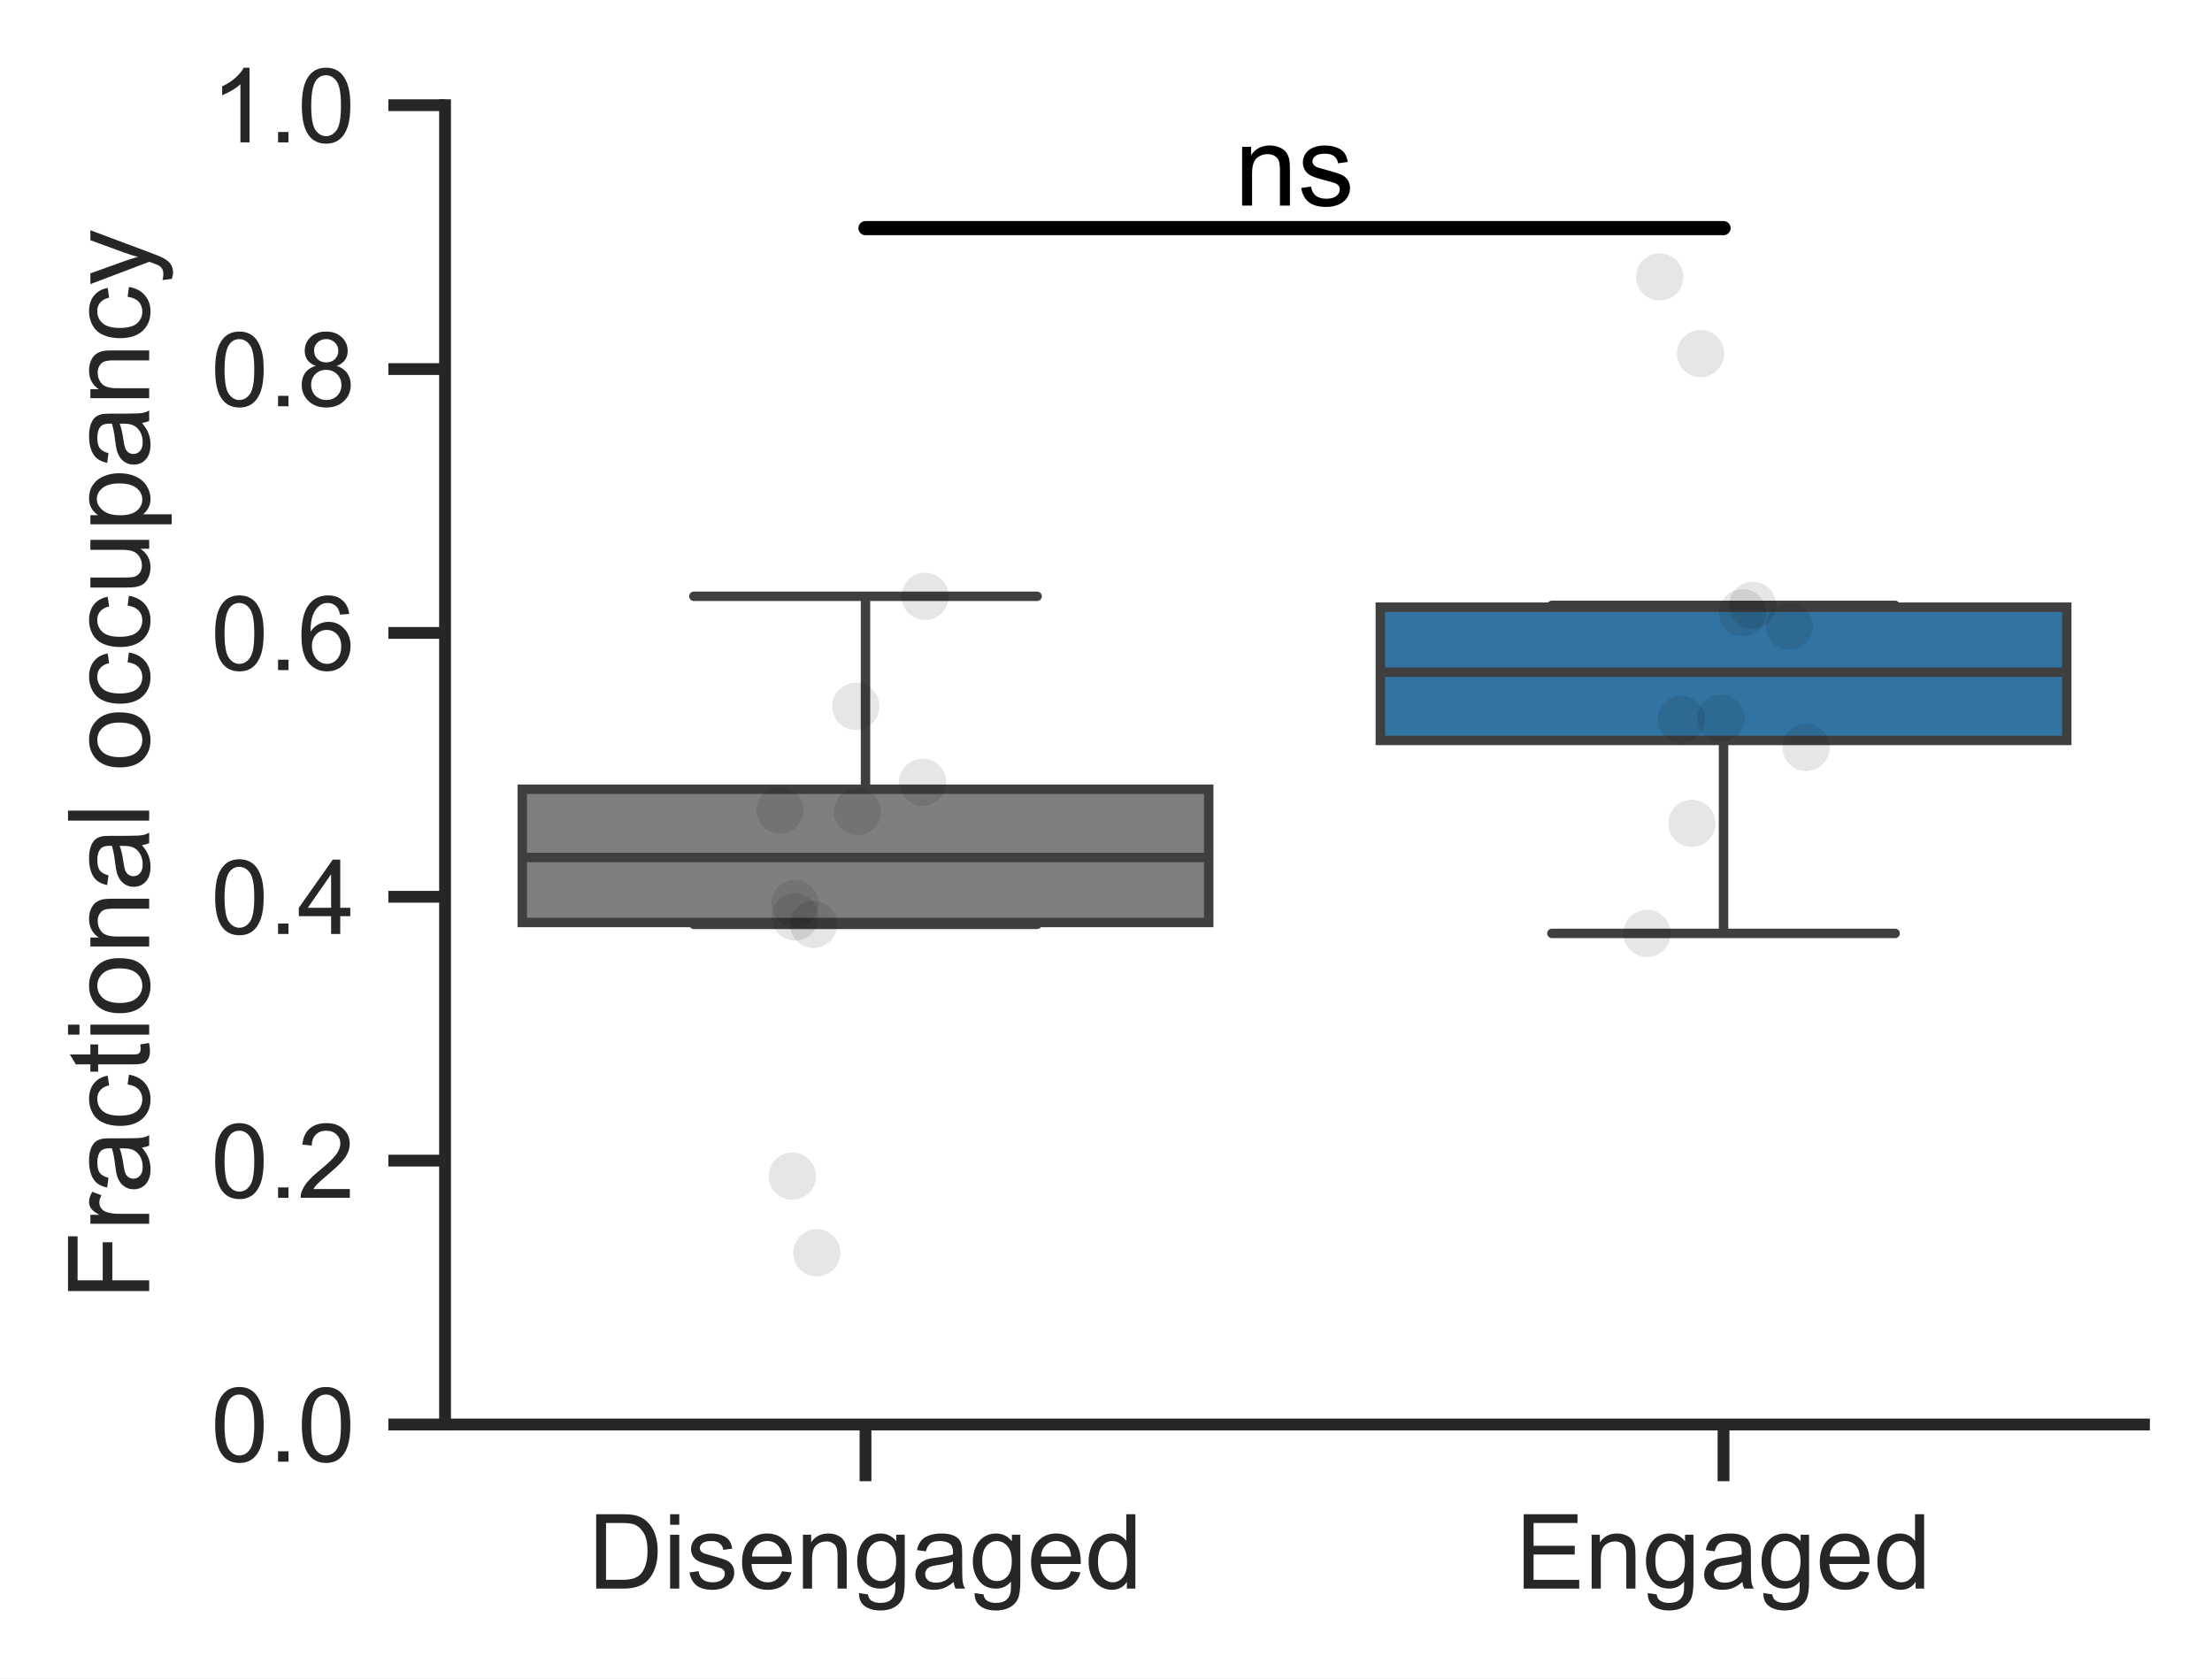
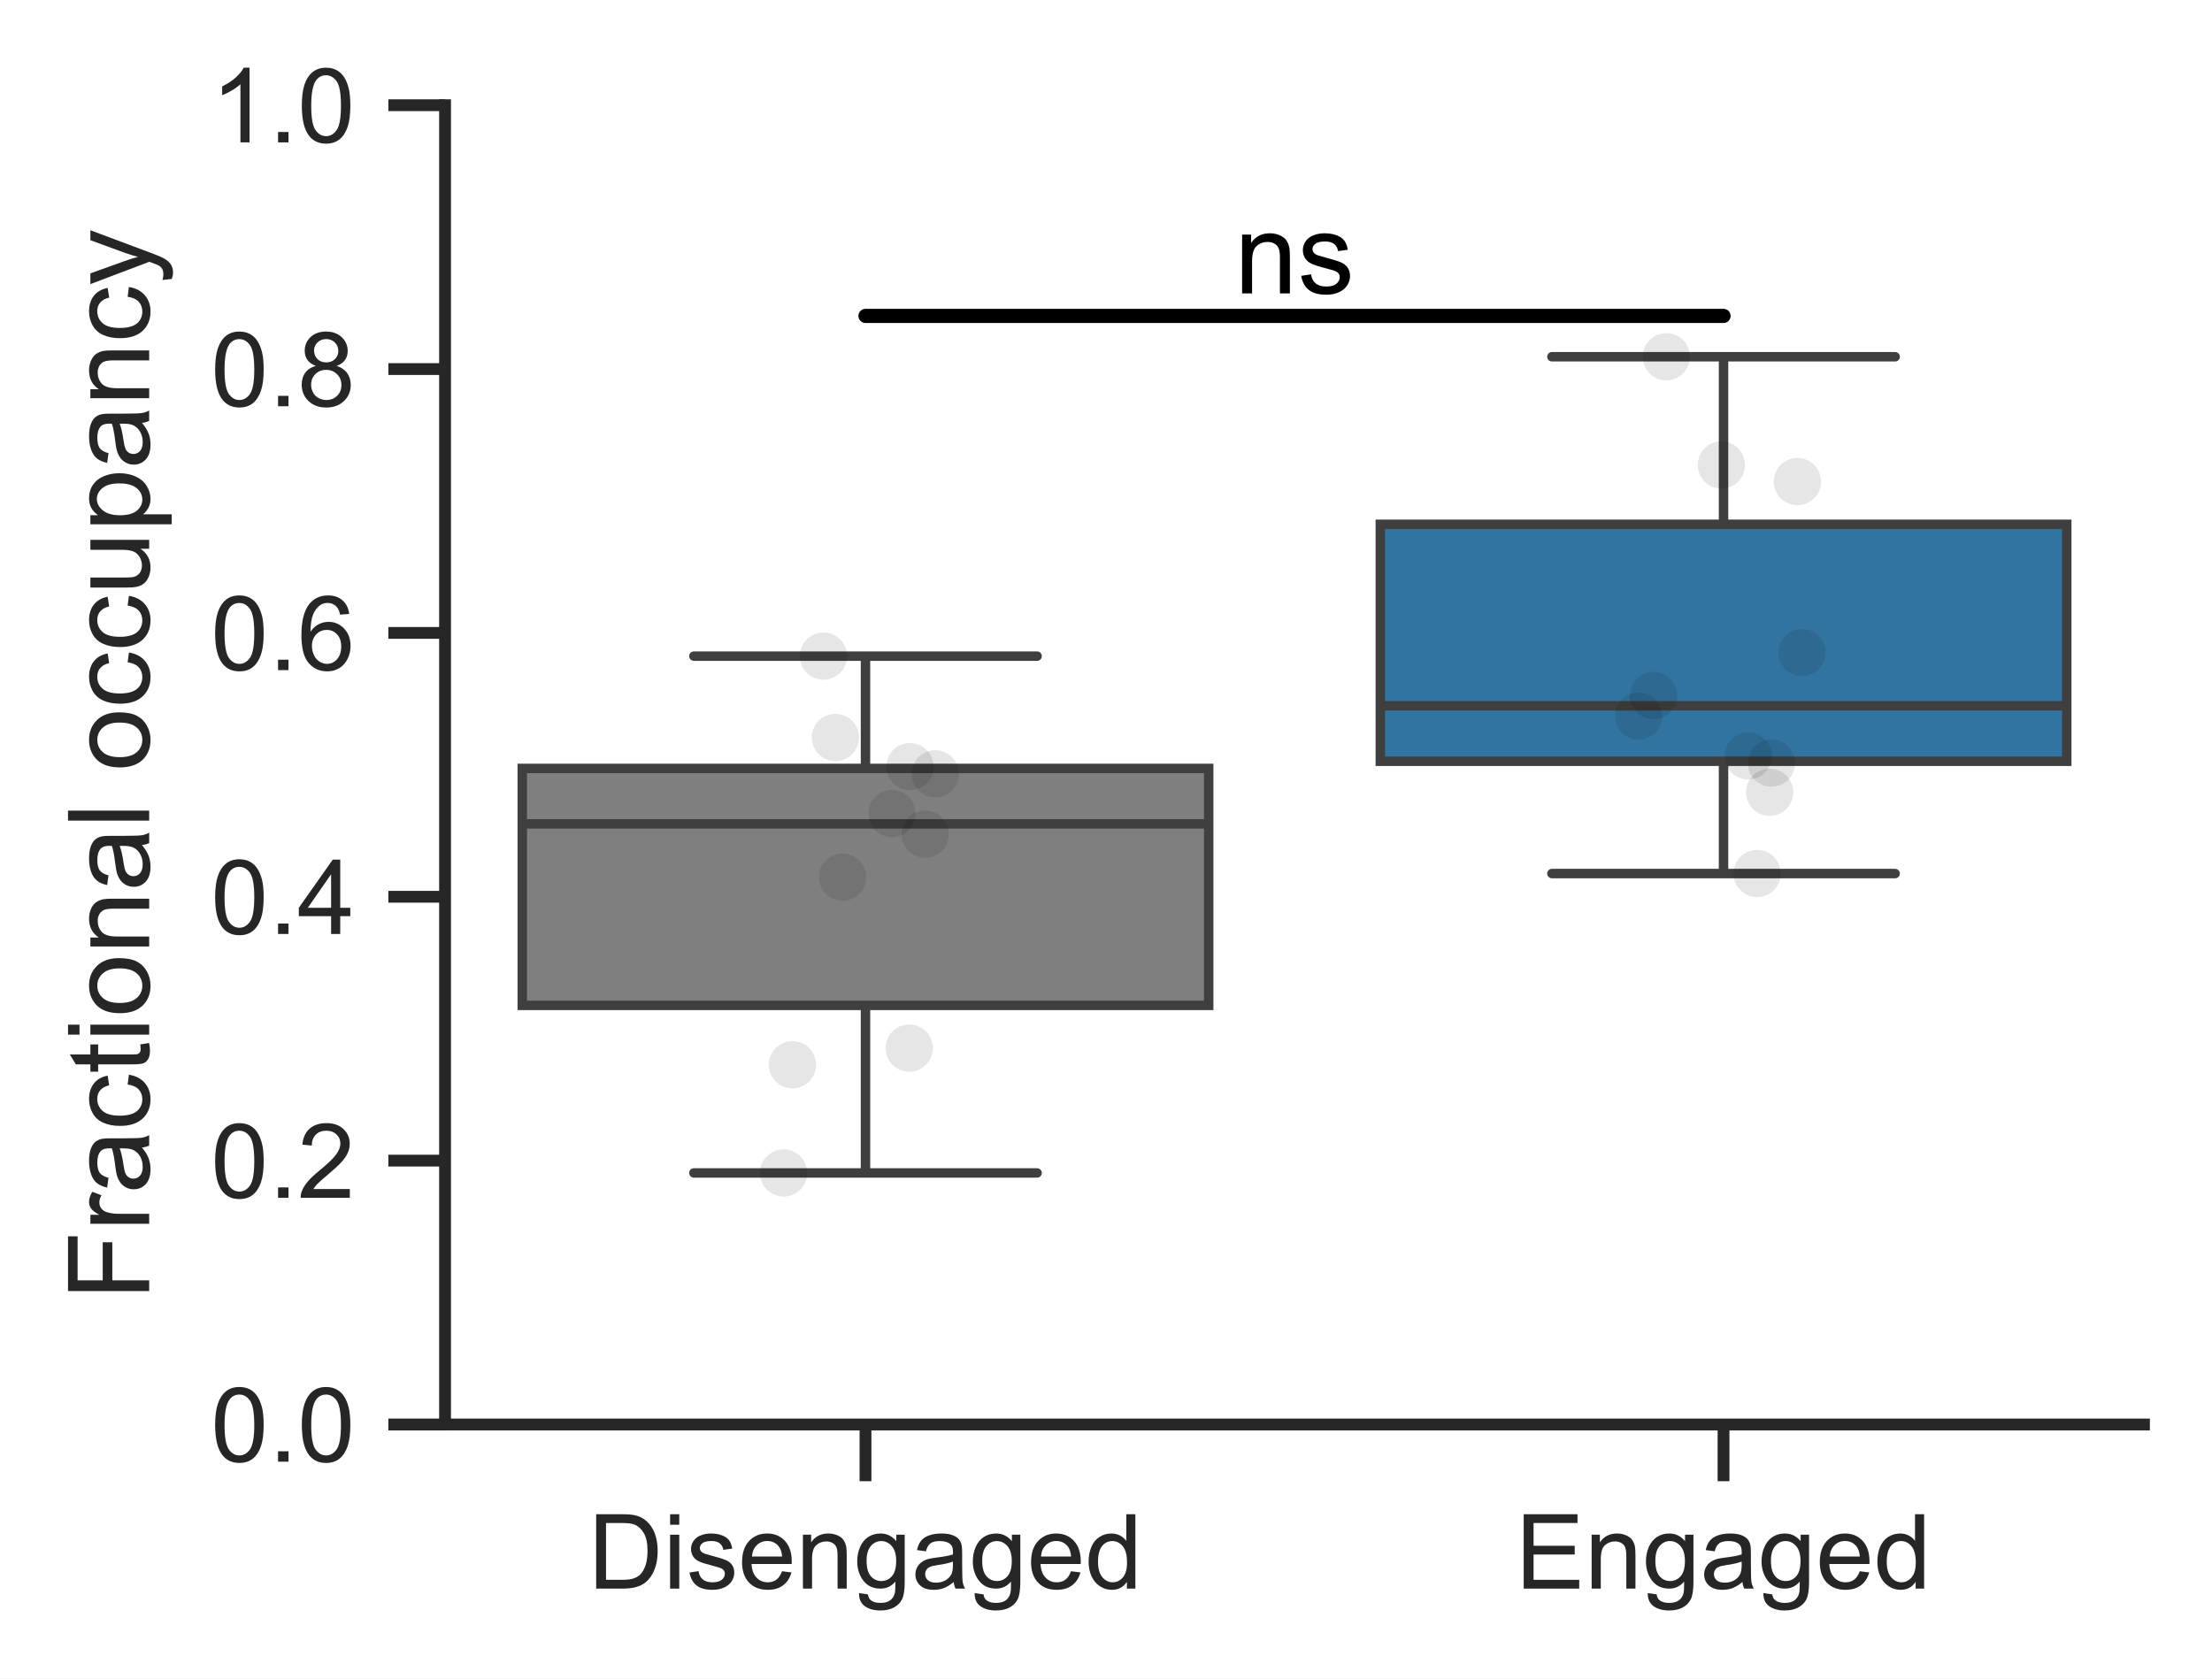
<svg xmlns="http://www.w3.org/2000/svg" xmlns:xlink="http://www.w3.org/1999/xlink" width="234.12pt" height="177.69pt" viewBox="0 0 234.12 177.69" version="1.1">
  <defs>
    <style type="text/css">*{stroke-linejoin: round; stroke-linecap: butt}</style>
  </defs>
  <g id="figure_1">
    <g id="patch_1">
      <path d="M 0 177.69  L 234.12 177.69  L 234.12 0  L 0 0  z " style="fill: #ffffff" />
    </g>
    <g id="axes_1">
      <g id="patch_2">
        <path d="M 47.105 150.801  L 226.92 150.801  L 226.92 11.137  L 47.105 11.137  z " style="fill: #ffffff" />
      </g>
      <g id="matplotlib.axis_1">
        <g id="xtick_1">
          <g id="line2d_1">
            <defs>
-               <path id="mee9d5e0d8e" d="M 0 0  L 0 6  " style="stroke: #262626; stroke-width: 1.25" />
+               <path id="m492b38377a" d="M 0 0  L 0 6  " style="stroke: #262626; stroke-width: 1.25" />
            </defs>
            <g>
-               <use xlink:href="#mee9d5e0d8e" x="91.605" y="150.801" style="fill: #262626; stroke: #262626; stroke-width: 1.25" />
+               <use xlink:href="#m492b38377a" x="91.605" y="150.801" style="fill: #262626; stroke: #262626; stroke-width: 1.25" />
            </g>
          </g>
          <g id="text_1">
            <g style="fill: #262626" transform="translate(62.25088 168.1744) scale(0.11 -0.11)">
              <defs>
                <path id="ArialMT-44" d="M 494 0  L 494 4581  L 2072 4581  Q 2606 4581 2888 4516  Q 3281 4425 3559 4188  Q 3922 3881 4101 3404  Q 4281 2928 4281 2316  Q 4281 1794 4159 1391  Q 4038 988 3847 723  Q 3656 459 3429 307  Q 3203 156 2883 78  Q 2563 0 2147 0  L 494 0  z M 1100 541  L 2078 541  Q 2531 541 2789 625  Q 3047 709 3200 863  Q 3416 1078 3536 1442  Q 3656 1806 3656 2325  Q 3656 3044 3420 3430  Q 3184 3816 2847 3947  Q 2603 4041 2063 4041  L 1100 4041  L 1100 541  z " transform="scale(0.015625)" />
                <path id="ArialMT-69" d="M 425 3934  L 425 4581  L 988 4581  L 988 3934  L 425 3934  z M 425 0  L 425 3319  L 988 3319  L 988 0  L 425 0  z " transform="scale(0.015625)" />
                <path id="ArialMT-73" d="M 197 991  L 753 1078  Q 800 744 1014 566  Q 1228 388 1613 388  Q 2000 388 2187 545  Q 2375 703 2375 916  Q 2375 1106 2209 1216  Q 2094 1291 1634 1406  Q 1016 1563 777 1677  Q 538 1791 414 1992  Q 291 2194 291 2438  Q 291 2659 392 2848  Q 494 3038 669 3163  Q 800 3259 1026 3326  Q 1253 3394 1513 3394  Q 1903 3394 2198 3281  Q 2494 3169 2634 2976  Q 2775 2784 2828 2463  L 2278 2388  Q 2241 2644 2061 2787  Q 1881 2931 1553 2931  Q 1166 2931 1000 2803  Q 834 2675 834 2503  Q 834 2394 903 2306  Q 972 2216 1119 2156  Q 1203 2125 1616 2013  Q 2213 1853 2448 1751  Q 2684 1650 2818 1456  Q 2953 1263 2953 975  Q 2953 694 2789 445  Q 2625 197 2315 61  Q 2006 -75 1616 -75  Q 969 -75 630 194  Q 291 463 197 991  z " transform="scale(0.015625)" />
                <path id="ArialMT-65" d="M 2694 1069  L 3275 997  Q 3138 488 2766 206  Q 2394 -75 1816 -75  Q 1088 -75 661 373  Q 234 822 234 1631  Q 234 2469 665 2931  Q 1097 3394 1784 3394  Q 2450 3394 2872 2941  Q 3294 2488 3294 1666  Q 3294 1616 3291 1516  L 816 1516  Q 847 969 1125 678  Q 1403 388 1819 388  Q 2128 388 2347 550  Q 2566 713 2694 1069  z M 847 1978  L 2700 1978  Q 2663 2397 2488 2606  Q 2219 2931 1791 2931  Q 1403 2931 1139 2672  Q 875 2413 847 1978  z " transform="scale(0.015625)" />
                <path id="ArialMT-6e" d="M 422 0  L 422 3319  L 928 3319  L 928 2847  Q 1294 3394 1984 3394  Q 2284 3394 2536 3286  Q 2788 3178 2913 3003  Q 3038 2828 3088 2588  Q 3119 2431 3119 2041  L 3119 0  L 2556 0  L 2556 2019  Q 2556 2363 2490 2533  Q 2425 2703 2258 2804  Q 2091 2906 1866 2906  Q 1506 2906 1245 2678  Q 984 2450 984 1813  L 984 0  L 422 0  z " transform="scale(0.015625)" />
                <path id="ArialMT-67" d="M 319 -275  L 866 -356  Q 900 -609 1056 -725  Q 1266 -881 1628 -881  Q 2019 -881 2231 -725  Q 2444 -569 2519 -288  Q 2563 -116 2559 434  Q 2191 0 1641 0  Q 956 0 581 494  Q 206 988 206 1678  Q 206 2153 378 2554  Q 550 2956 876 3175  Q 1203 3394 1644 3394  Q 2231 3394 2613 2919  L 2613 3319  L 3131 3319  L 3131 450  Q 3131 -325 2973 -648  Q 2816 -972 2473 -1159  Q 2131 -1347 1631 -1347  Q 1038 -1347 672 -1080  Q 306 -813 319 -275  z M 784 1719  Q 784 1066 1043 766  Q 1303 466 1694 466  Q 2081 466 2343 764  Q 2606 1063 2606 1700  Q 2606 2309 2336 2618  Q 2066 2928 1684 2928  Q 1309 2928 1046 2623  Q 784 2319 784 1719  z " transform="scale(0.015625)" />
                <path id="ArialMT-61" d="M 2588 409  Q 2275 144 1986 34  Q 1697 -75 1366 -75  Q 819 -75 525 192  Q 231 459 231 875  Q 231 1119 342 1320  Q 453 1522 633 1644  Q 813 1766 1038 1828  Q 1203 1872 1538 1913  Q 2219 1994 2541 2106  Q 2544 2222 2544 2253  Q 2544 2597 2384 2738  Q 2169 2928 1744 2928  Q 1347 2928 1158 2789  Q 969 2650 878 2297  L 328 2372  Q 403 2725 575 2942  Q 747 3159 1072 3276  Q 1397 3394 1825 3394  Q 2250 3394 2515 3294  Q 2781 3194 2906 3042  Q 3031 2891 3081 2659  Q 3109 2516 3109 2141  L 3109 1391  Q 3109 606 3145 398  Q 3181 191 3288 0  L 2700 0  Q 2613 175 2588 409  z M 2541 1666  Q 2234 1541 1622 1453  Q 1275 1403 1131 1340  Q 988 1278 909 1158  Q 831 1038 831 891  Q 831 666 1001 516  Q 1172 366 1500 366  Q 1825 366 2078 508  Q 2331 650 2450 897  Q 2541 1088 2541 1459  L 2541 1666  z " transform="scale(0.015625)" />
                <path id="ArialMT-64" d="M 2575 0  L 2575 419  Q 2259 -75 1647 -75  Q 1250 -75 917 144  Q 584 363 401 755  Q 219 1147 219 1656  Q 219 2153 384 2558  Q 550 2963 881 3178  Q 1213 3394 1622 3394  Q 1922 3394 2156 3267  Q 2391 3141 2538 2938  L 2538 4581  L 3097 4581  L 3097 0  L 2575 0  z M 797 1656  Q 797 1019 1065 703  Q 1334 388 1700 388  Q 2069 388 2326 689  Q 2584 991 2584 1609  Q 2584 2291 2321 2609  Q 2059 2928 1675 2928  Q 1300 2928 1048 2622  Q 797 2316 797 1656  z " transform="scale(0.015625)" />
              </defs>
              <use xlink:href="#ArialMT-44" />
              <use xlink:href="#ArialMT-69" x="72.217" />
              <use xlink:href="#ArialMT-73" x="94.434" />
              <use xlink:href="#ArialMT-65" x="144.434" />
              <use xlink:href="#ArialMT-6e" x="200.049" />
              <use xlink:href="#ArialMT-67" x="255.664" />
              <use xlink:href="#ArialMT-61" x="311.279" />
              <use xlink:href="#ArialMT-67" x="366.895" />
              <use xlink:href="#ArialMT-65" x="422.51" />
              <use xlink:href="#ArialMT-64" x="478.125" />
            </g>
          </g>
        </g>
        <g id="xtick_2">
          <g id="line2d_2">
            <g>
-               <use xlink:href="#mee9d5e0d8e" x="182.42" y="150.801" style="fill: #262626; stroke: #262626; stroke-width: 1.25" />
+               <use xlink:href="#m492b38377a" x="182.42" y="150.801" style="fill: #262626; stroke: #262626; stroke-width: 1.25" />
            </g>
          </g>
          <g id="text_2">
            <g style="fill: #262626" transform="translate(160.4002 168.1744) scale(0.11 -0.11)">
              <defs>
                <path id="ArialMT-45" d="M 506 0  L 506 4581  L 3819 4581  L 3819 4041  L 1113 4041  L 1113 2638  L 3647 2638  L 3647 2100  L 1113 2100  L 1113 541  L 3925 541  L 3925 0  L 506 0  z " transform="scale(0.015625)" />
              </defs>
              <use xlink:href="#ArialMT-45" />
              <use xlink:href="#ArialMT-6e" x="66.699" />
              <use xlink:href="#ArialMT-67" x="122.314" />
              <use xlink:href="#ArialMT-61" x="177.93" />
              <use xlink:href="#ArialMT-67" x="233.545" />
              <use xlink:href="#ArialMT-65" x="289.16" />
              <use xlink:href="#ArialMT-64" x="344.775" />
            </g>
          </g>
        </g>
      </g>
      <g id="matplotlib.axis_2">
        <g id="ytick_1">
          <g id="line2d_3">
            <defs>
-               <path id="mf7d1bcf5d5" d="M 0 0  L -6 0  " style="stroke: #262626; stroke-width: 1.25" />
+               <path id="mece64f50cd" d="M 0 0  L -6 0  " style="stroke: #262626; stroke-width: 1.25" />
            </defs>
            <g>
-               <use xlink:href="#mf7d1bcf5d5" x="47.105" y="150.801" style="fill: #262626; stroke: #262626; stroke-width: 1.25" />
+               <use xlink:href="#mece64f50cd" x="47.105" y="150.801" style="fill: #262626; stroke: #262626; stroke-width: 1.25" />
            </g>
          </g>
          <g id="text_3">
            <g style="fill: #262626" transform="translate(22.315 154.7376) scale(0.11 -0.11)">
              <defs>
                <path id="ArialMT-30" d="M 266 2259  Q 266 3072 433 3567  Q 600 4063 929 4331  Q 1259 4600 1759 4600  Q 2128 4600 2406 4451  Q 2684 4303 2865 4023  Q 3047 3744 3150 3342  Q 3253 2941 3253 2259  Q 3253 1453 3087 958  Q 2922 463 2592 192  Q 2263 -78 1759 -78  Q 1097 -78 719 397  Q 266 969 266 2259  z M 844 2259  Q 844 1131 1108 757  Q 1372 384 1759 384  Q 2147 384 2411 759  Q 2675 1134 2675 2259  Q 2675 3391 2411 3762  Q 2147 4134 1753 4134  Q 1366 4134 1134 3806  Q 844 3388 844 2259  z " transform="scale(0.015625)" />
                <path id="ArialMT-2e" d="M 581 0  L 581 641  L 1222 641  L 1222 0  L 581 0  z " transform="scale(0.015625)" />
              </defs>
              <use xlink:href="#ArialMT-30" />
              <use xlink:href="#ArialMT-2e" x="55.615" />
              <use xlink:href="#ArialMT-30" x="83.398" />
            </g>
          </g>
        </g>
        <g id="ytick_2">
          <g id="line2d_4">
            <g>
-               <use xlink:href="#mf7d1bcf5d5" x="47.105" y="122.868" style="fill: #262626; stroke: #262626; stroke-width: 1.25" />
+               <use xlink:href="#mece64f50cd" x="47.105" y="122.868" style="fill: #262626; stroke: #262626; stroke-width: 1.25" />
            </g>
          </g>
          <g id="text_4">
            <g style="fill: #262626" transform="translate(22.315 126.8048) scale(0.11 -0.11)">
              <defs>
                <path id="ArialMT-32" d="M 3222 541  L 3222 0  L 194 0  Q 188 203 259 391  Q 375 700 629 1000  Q 884 1300 1366 1694  Q 2113 2306 2375 2664  Q 2638 3022 2638 3341  Q 2638 3675 2398 3904  Q 2159 4134 1775 4134  Q 1369 4134 1125 3890  Q 881 3647 878 3216  L 300 3275  Q 359 3922 746 4261  Q 1134 4600 1788 4600  Q 2447 4600 2831 4234  Q 3216 3869 3216 3328  Q 3216 3053 3103 2787  Q 2991 2522 2730 2228  Q 2469 1934 1863 1422  Q 1356 997 1212 845  Q 1069 694 975 541  L 3222 541  z " transform="scale(0.015625)" />
              </defs>
              <use xlink:href="#ArialMT-30" />
              <use xlink:href="#ArialMT-2e" x="55.615" />
              <use xlink:href="#ArialMT-32" x="83.398" />
            </g>
          </g>
        </g>
        <g id="ytick_3">
          <g id="line2d_5">
            <g>
-               <use xlink:href="#mf7d1bcf5d5" x="47.105" y="94.935" style="fill: #262626; stroke: #262626; stroke-width: 1.25" />
+               <use xlink:href="#mece64f50cd" x="47.105" y="94.935" style="fill: #262626; stroke: #262626; stroke-width: 1.25" />
            </g>
          </g>
          <g id="text_5">
            <g style="fill: #262626" transform="translate(22.315 98.87198) scale(0.11 -0.11)">
              <defs>
                <path id="ArialMT-34" d="M 2069 0  L 2069 1097  L 81 1097  L 81 1613  L 2172 4581  L 2631 4581  L 2631 1613  L 3250 1613  L 3250 1097  L 2631 1097  L 2631 0  L 2069 0  z M 2069 1613  L 2069 3678  L 634 1613  L 2069 1613  z " transform="scale(0.015625)" />
              </defs>
              <use xlink:href="#ArialMT-30" />
              <use xlink:href="#ArialMT-2e" x="55.615" />
              <use xlink:href="#ArialMT-34" x="83.398" />
            </g>
          </g>
        </g>
        <g id="ytick_4">
          <g id="line2d_6">
            <g>
-               <use xlink:href="#mf7d1bcf5d5" x="47.105" y="67.002" style="fill: #262626; stroke: #262626; stroke-width: 1.25" />
+               <use xlink:href="#mece64f50cd" x="47.105" y="67.002" style="fill: #262626; stroke: #262626; stroke-width: 1.25" />
            </g>
          </g>
          <g id="text_6">
            <g style="fill: #262626" transform="translate(22.315 70.93918) scale(0.11 -0.11)">
              <defs>
                <path id="ArialMT-36" d="M 3184 3459  L 2625 3416  Q 2550 3747 2413 3897  Q 2184 4138 1850 4138  Q 1581 4138 1378 3988  Q 1113 3794 959 3422  Q 806 3050 800 2363  Q 1003 2672 1297 2822  Q 1591 2972 1913 2972  Q 2475 2972 2870 2558  Q 3266 2144 3266 1488  Q 3266 1056 3080 686  Q 2894 316 2569 119  Q 2244 -78 1831 -78  Q 1128 -78 684 439  Q 241 956 241 2144  Q 241 3472 731 4075  Q 1159 4600 1884 4600  Q 2425 4600 2770 4297  Q 3116 3994 3184 3459  z M 888 1484  Q 888 1194 1011 928  Q 1134 663 1356 523  Q 1578 384 1822 384  Q 2178 384 2434 671  Q 2691 959 2691 1453  Q 2691 1928 2437 2201  Q 2184 2475 1800 2475  Q 1419 2475 1153 2201  Q 888 1928 888 1484  z " transform="scale(0.015625)" />
              </defs>
              <use xlink:href="#ArialMT-30" />
              <use xlink:href="#ArialMT-2e" x="55.615" />
              <use xlink:href="#ArialMT-36" x="83.398" />
            </g>
          </g>
        </g>
        <g id="ytick_5">
          <g id="line2d_7">
            <g>
-               <use xlink:href="#mf7d1bcf5d5" x="47.105" y="39.07" style="fill: #262626; stroke: #262626; stroke-width: 1.25" />
+               <use xlink:href="#mece64f50cd" x="47.105" y="39.07" style="fill: #262626; stroke: #262626; stroke-width: 1.25" />
            </g>
          </g>
          <g id="text_7">
            <g style="fill: #262626" transform="translate(22.315 43.00639) scale(0.11 -0.11)">
              <defs>
                <path id="ArialMT-38" d="M 1131 2484  Q 781 2613 612 2850  Q 444 3088 444 3419  Q 444 3919 803 4259  Q 1163 4600 1759 4600  Q 2359 4600 2725 4251  Q 3091 3903 3091 3403  Q 3091 3084 2923 2848  Q 2756 2613 2416 2484  Q 2838 2347 3058 2040  Q 3278 1734 3278 1309  Q 3278 722 2862 322  Q 2447 -78 1769 -78  Q 1091 -78 675 323  Q 259 725 259 1325  Q 259 1772 486 2073  Q 713 2375 1131 2484  z M 1019 3438  Q 1019 3113 1228 2906  Q 1438 2700 1772 2700  Q 2097 2700 2305 2904  Q 2513 3109 2513 3406  Q 2513 3716 2298 3927  Q 2084 4138 1766 4138  Q 1444 4138 1231 3931  Q 1019 3725 1019 3438  z M 838 1322  Q 838 1081 952 856  Q 1066 631 1291 507  Q 1516 384 1775 384  Q 2178 384 2440 643  Q 2703 903 2703 1303  Q 2703 1709 2433 1975  Q 2163 2241 1756 2241  Q 1359 2241 1098 1978  Q 838 1716 838 1322  z " transform="scale(0.015625)" />
              </defs>
              <use xlink:href="#ArialMT-30" />
              <use xlink:href="#ArialMT-2e" x="55.615" />
              <use xlink:href="#ArialMT-38" x="83.398" />
            </g>
          </g>
        </g>
        <g id="ytick_6">
          <g id="line2d_8">
            <g>
-               <use xlink:href="#mf7d1bcf5d5" x="47.105" y="11.137" style="fill: #262626; stroke: #262626; stroke-width: 1.25" />
+               <use xlink:href="#mece64f50cd" x="47.105" y="11.137" style="fill: #262626; stroke: #262626; stroke-width: 1.25" />
            </g>
          </g>
          <g id="text_8">
            <g style="fill: #262626" transform="translate(22.315 15.07359) scale(0.11 -0.11)">
              <defs>
                <path id="ArialMT-31" d="M 2384 0  L 1822 0  L 1822 3584  Q 1619 3391 1289 3197  Q 959 3003 697 2906  L 697 3450  Q 1169 3672 1522 3987  Q 1875 4303 2022 4600  L 2384 4600  L 2384 0  z " transform="scale(0.015625)" />
              </defs>
              <use xlink:href="#ArialMT-31" />
              <use xlink:href="#ArialMT-2e" x="55.615" />
              <use xlink:href="#ArialMT-30" x="83.398" />
            </g>
          </g>
        </g>
        <g id="text_9">
          <g style="fill: #262626" transform="translate(15.78937 137.6603) rotate(-90) scale(0.12 -0.12)">
            <defs>
              <path id="ArialMT-46" d="M 525 0  L 525 4581  L 3616 4581  L 3616 4041  L 1131 4041  L 1131 2622  L 3281 2622  L 3281 2081  L 1131 2081  L 1131 0  L 525 0  z " transform="scale(0.015625)" />
              <path id="ArialMT-72" d="M 416 0  L 416 3319  L 922 3319  L 922 2816  Q 1116 3169 1280 3281  Q 1444 3394 1641 3394  Q 1925 3394 2219 3213  L 2025 2691  Q 1819 2813 1613 2813  Q 1428 2813 1281 2702  Q 1134 2591 1072 2394  Q 978 2094 978 1738  L 978 0  L 416 0  z " transform="scale(0.015625)" />
              <path id="ArialMT-63" d="M 2588 1216  L 3141 1144  Q 3050 572 2676 248  Q 2303 -75 1759 -75  Q 1078 -75 664 370  Q 250 816 250 1647  Q 250 2184 428 2587  Q 606 2991 970 3192  Q 1334 3394 1763 3394  Q 2303 3394 2647 3120  Q 2991 2847 3088 2344  L 2541 2259  Q 2463 2594 2264 2762  Q 2066 2931 1784 2931  Q 1359 2931 1093 2626  Q 828 2322 828 1663  Q 828 994 1084 691  Q 1341 388 1753 388  Q 2084 388 2306 591  Q 2528 794 2588 1216  z " transform="scale(0.015625)" />
              <path id="ArialMT-74" d="M 1650 503  L 1731 6  Q 1494 -44 1306 -44  Q 1000 -44 831 53  Q 663 150 594 308  Q 525 466 525 972  L 525 2881  L 113 2881  L 113 3319  L 525 3319  L 525 4141  L 1084 4478  L 1084 3319  L 1650 3319  L 1650 2881  L 1084 2881  L 1084 941  Q 1084 700 1114 631  Q 1144 563 1211 522  Q 1278 481 1403 481  Q 1497 481 1650 503  z " transform="scale(0.015625)" />
              <path id="ArialMT-6f" d="M 213 1659  Q 213 2581 725 3025  Q 1153 3394 1769 3394  Q 2453 3394 2887 2945  Q 3322 2497 3322 1706  Q 3322 1066 3130 698  Q 2938 331 2570 128  Q 2203 -75 1769 -75  Q 1072 -75 642 372  Q 213 819 213 1659  z M 791 1659  Q 791 1022 1069 705  Q 1347 388 1769 388  Q 2188 388 2466 706  Q 2744 1025 2744 1678  Q 2744 2294 2464 2611  Q 2184 2928 1769 2928  Q 1347 2928 1069 2612  Q 791 2297 791 1659  z " transform="scale(0.015625)" />
              <path id="ArialMT-6c" d="M 409 0  L 409 4581  L 972 4581  L 972 0  L 409 0  z " transform="scale(0.015625)" />
              <path id="ArialMT-20" transform="scale(0.015625)" />
              <path id="ArialMT-75" d="M 2597 0  L 2597 488  Q 2209 -75 1544 -75  Q 1250 -75 995 37  Q 741 150 617 320  Q 494 491 444 738  Q 409 903 409 1263  L 409 3319  L 972 3319  L 972 1478  Q 972 1038 1006 884  Q 1059 663 1231 536  Q 1403 409 1656 409  Q 1909 409 2131 539  Q 2353 669 2445 892  Q 2538 1116 2538 1541  L 2538 3319  L 3100 3319  L 3100 0  L 2597 0  z " transform="scale(0.015625)" />
              <path id="ArialMT-70" d="M 422 -1272  L 422 3319  L 934 3319  L 934 2888  Q 1116 3141 1344 3267  Q 1572 3394 1897 3394  Q 2322 3394 2647 3175  Q 2972 2956 3137 2557  Q 3303 2159 3303 1684  Q 3303 1175 3120 767  Q 2938 359 2589 142  Q 2241 -75 1856 -75  Q 1575 -75 1351 44  Q 1128 163 984 344  L 984 -1272  L 422 -1272  z M 931 1641  Q 931 1000 1190 694  Q 1450 388 1819 388  Q 2194 388 2461 705  Q 2728 1022 2728 1688  Q 2728 2322 2467 2637  Q 2206 2953 1844 2953  Q 1484 2953 1207 2617  Q 931 2281 931 1641  z " transform="scale(0.015625)" />
              <path id="ArialMT-79" d="M 397 -1278  L 334 -750  Q 519 -800 656 -800  Q 844 -800 956 -737  Q 1069 -675 1141 -563  Q 1194 -478 1313 -144  Q 1328 -97 1363 -6  L 103 3319  L 709 3319  L 1400 1397  Q 1534 1031 1641 628  Q 1738 1016 1872 1384  L 2581 3319  L 3144 3319  L 1881 -56  Q 1678 -603 1566 -809  Q 1416 -1088 1222 -1217  Q 1028 -1347 759 -1347  Q 597 -1347 397 -1278  z " transform="scale(0.015625)" />
            </defs>
            <use xlink:href="#ArialMT-46" />
            <use xlink:href="#ArialMT-72" x="61.084" />
            <use xlink:href="#ArialMT-61" x="94.385" />
            <use xlink:href="#ArialMT-63" x="150" />
            <use xlink:href="#ArialMT-74" x="200" />
            <use xlink:href="#ArialMT-69" x="227.783" />
            <use xlink:href="#ArialMT-6f" x="250" />
            <use xlink:href="#ArialMT-6e" x="305.615" />
            <use xlink:href="#ArialMT-61" x="361.23" />
            <use xlink:href="#ArialMT-6c" x="416.846" />
            <use xlink:href="#ArialMT-20" x="439.062" />
            <use xlink:href="#ArialMT-6f" x="466.846" />
            <use xlink:href="#ArialMT-63" x="522.461" />
            <use xlink:href="#ArialMT-63" x="572.461" />
            <use xlink:href="#ArialMT-75" x="622.461" />
            <use xlink:href="#ArialMT-70" x="678.076" />
            <use xlink:href="#ArialMT-61" x="733.691" />
            <use xlink:href="#ArialMT-6e" x="789.307" />
            <use xlink:href="#ArialMT-63" x="844.922" />
            <use xlink:href="#ArialMT-79" x="894.922" />
          </g>
        </g>
      </g>
      <g id="patch_3">
-         <path d="M 55.278 97.657  L 127.931 97.657  L 127.931 83.553  L 55.278 83.553  L 55.278 97.657  z " clip-path="url(#pf96a5a7e93)" style="fill: #7f7f7f; stroke: #3f3f3f; stroke-linejoin: miter" />
+         <path d="M 55.278 106.433  L 127.931 106.433  L 127.931 81.348  L 55.278 81.348  L 55.278 106.433  z " clip-path="url(#p72bfb5a34a)" style="fill: #7f7f7f; stroke: #3f3f3f; stroke-linejoin: miter" />
      </g>
      <g id="line2d_9">
-         <path d="M 91.605 97.657  L 91.605 97.853  " clip-path="url(#pf96a5a7e93)" style="fill: none; stroke: #3f3f3f" />
+         <path d="M 91.605 106.433  L 91.605 124.172  " clip-path="url(#p72bfb5a34a)" style="fill: none; stroke: #3f3f3f" />
      </g>
      <g id="line2d_10">
-         <path d="M 91.605 83.553  L 91.605 63.125  " clip-path="url(#pf96a5a7e93)" style="fill: none; stroke: #3f3f3f" />
+         <path d="M 91.605 81.348  L 91.605 69.46  " clip-path="url(#p72bfb5a34a)" style="fill: none; stroke: #3f3f3f" />
      </g>
      <g id="line2d_11">
-         <path d="M 73.441 97.853  L 109.768 97.853  " clip-path="url(#pf96a5a7e93)" style="fill: none; stroke: #3f3f3f; stroke-linecap: round" />
+         <path d="M 73.441 124.172  L 109.768 124.172  " clip-path="url(#p72bfb5a34a)" style="fill: none; stroke: #3f3f3f; stroke-linecap: round" />
      </g>
      <g id="line2d_12">
-         <path d="M 73.441 63.125  L 109.768 63.125  " clip-path="url(#pf96a5a7e93)" style="fill: none; stroke: #3f3f3f; stroke-linecap: round" />
+         <path d="M 73.441 69.46  L 109.768 69.46  " clip-path="url(#p72bfb5a34a)" style="fill: none; stroke: #3f3f3f; stroke-linecap: round" />
      </g>
      <g id="patch_4">
-         <path d="M 146.094 78.385  L 218.746 78.385  L 218.746 64.28  L 146.094 64.28  L 146.094 78.385  z " clip-path="url(#pf96a5a7e93)" style="fill: #3274a1; stroke: #3f3f3f; stroke-linejoin: miter" />
+         <path d="M 146.094 80.589  L 218.746 80.589  L 218.746 55.505  L 146.094 55.505  L 146.094 80.589  z " clip-path="url(#p72bfb5a34a)" style="fill: #3274a1; stroke: #3f3f3f; stroke-linejoin: miter" />
      </g>
      <g id="line2d_13">
-         <path d="M 182.42 78.385  L 182.42 98.812  " clip-path="url(#pf96a5a7e93)" style="fill: none; stroke: #3f3f3f" />
+         <path d="M 182.42 80.589  L 182.42 92.477  " clip-path="url(#p72bfb5a34a)" style="fill: none; stroke: #3f3f3f" />
      </g>
      <g id="line2d_14">
-         <path d="M 182.42 64.28  L 182.42 64.084  " clip-path="url(#pf96a5a7e93)" style="fill: none; stroke: #3f3f3f" />
+         <path d="M 182.42 55.505  L 182.42 37.766  " clip-path="url(#p72bfb5a34a)" style="fill: none; stroke: #3f3f3f" />
      </g>
      <g id="line2d_15">
-         <path d="M 164.257 98.812  L 200.583 98.812  " clip-path="url(#pf96a5a7e93)" style="fill: none; stroke: #3f3f3f; stroke-linecap: round" />
+         <path d="M 164.257 92.477  L 200.583 92.477  " clip-path="url(#p72bfb5a34a)" style="fill: none; stroke: #3f3f3f; stroke-linecap: round" />
      </g>
      <g id="line2d_16">
-         <path d="M 164.257 64.084  L 200.583 64.084  " clip-path="url(#pf96a5a7e93)" style="fill: none; stroke: #3f3f3f; stroke-linecap: round" />
+         <path d="M 164.257 37.766  L 200.583 37.766  " clip-path="url(#p72bfb5a34a)" style="fill: none; stroke: #3f3f3f; stroke-linecap: round" />
      </g>
      <g id="line2d_17">
-         <path d="M 91.605 24.15  L 182.42 24.15  " clip-path="url(#pf96a5a7e93)" style="fill: none; stroke: #000000; stroke-width: 1.5; stroke-linecap: round" />
+         <path d="M 91.605 33.445  L 182.42 33.445  " clip-path="url(#p72bfb5a34a)" style="fill: none; stroke: #000000; stroke-width: 1.5; stroke-linecap: round" />
      </g>
      <g id="line2d_18">
-         <path d="M 55.278 90.776  L 127.931 90.776  " clip-path="url(#pf96a5a7e93)" style="fill: none; stroke: #3f3f3f" />
+         <path d="M 55.278 87.218  L 127.931 87.218  " clip-path="url(#p72bfb5a34a)" style="fill: none; stroke: #3f3f3f" />
      </g>
      <g id="line2d_19">
-         <path d="M 146.094 71.162  L 218.746 71.162  " clip-path="url(#pf96a5a7e93)" style="fill: none; stroke: #3f3f3f" />
+         <path d="M 146.094 74.719  L 218.746 74.719  " clip-path="url(#p72bfb5a34a)" style="fill: none; stroke: #3f3f3f" />
      </g>
      <g id="patch_5">
        <path d="M 47.105 150.801  L 47.105 11.137  " style="fill: none; stroke: #262626; stroke-width: 1.25; stroke-linejoin: miter; stroke-linecap: square" />
      </g>
      <g id="patch_6">
        <path d="M 47.105 150.801  L 226.92 150.801  " style="fill: none; stroke: #262626; stroke-width: 1.25; stroke-linejoin: miter; stroke-linecap: square" />
      </g>
      <g id="PathCollection_1">
        <defs>
-           <path id="mbbf58d268f" d="M 0 2.5  C 0.663 2.5 1.299 2.237 1.768 1.768  C 2.237 1.299 2.5 0.663 2.5 0  C 2.5 -0.663 2.237 -1.299 1.768 -1.768  C 1.299 -2.237 0.663 -2.5 0 -2.5  C -0.663 -2.5 -1.299 -2.237 -1.768 -1.768  C -2.237 -1.299 -2.5 -0.663 -2.5 0  C -2.5 0.663 -2.237 1.299 -1.768 1.768  C -1.299 2.237 -0.663 2.5 0 2.5  z " />
+           <path id="mf26c9e5fb1" d="M 0 2.5  C 0.663 2.5 1.299 2.237 1.768 1.768  C 2.237 1.299 2.5 0.663 2.5 0  C 2.5 -0.663 2.237 -1.299 1.768 -1.768  C 1.299 -2.237 0.663 -2.5 0 -2.5  C -0.663 -2.5 -1.299 -2.237 -1.768 -1.768  C -2.237 -1.299 -2.5 -0.663 -2.5 0  C -2.5 0.663 -2.237 1.299 -1.768 1.768  C -1.299 2.237 -0.663 2.5 0 2.5  z " />
        </defs>
-         <g clip-path="url(#pf96a5a7e93)">
-           <use xlink:href="#mbbf58d268f" x="86.106" y="97.853" style="fill-opacity: 0.1" />
-           <use xlink:href="#mbbf58d268f" x="83.86" y="124.507" style="fill-opacity: 0.1" />
-           <use xlink:href="#mbbf58d268f" x="90.747" y="85.911" style="fill-opacity: 0.1" />
-           <use xlink:href="#mbbf58d268f" x="90.58" y="74.773" style="fill-opacity: 0.1" />
-           <use xlink:href="#mbbf58d268f" x="84.139" y="95.64" style="fill-opacity: 0.1" />
-           <use xlink:href="#mbbf58d268f" x="86.456" y="132.622" style="fill-opacity: 0.1" />
-           <use xlink:href="#mbbf58d268f" x="82.551" y="85.761" style="fill-opacity: 0.1" />
-           <use xlink:href="#mbbf58d268f" x="97.651" y="82.817" style="fill-opacity: 0.1" />
-           <use xlink:href="#mbbf58d268f" x="84.151" y="97.069" style="fill-opacity: 0.1" />
-           <use xlink:href="#mbbf58d268f" x="97.915" y="63.125" style="fill-opacity: 0.1" />
+         <g clip-path="url(#p72bfb5a34a)">
+           <use xlink:href="#mf26c9e5fb1" x="82.938" y="124.172" style="fill-opacity: 0.1" />
+           <use xlink:href="#mf26c9e5fb1" x="89.176" y="92.861" style="fill-opacity: 0.1" />
+           <use xlink:href="#mf26c9e5fb1" x="98.989" y="81.918" style="fill-opacity: 0.1" />
+           <use xlink:href="#mf26c9e5fb1" x="96.308" y="81.158" style="fill-opacity: 0.1" />
+           <use xlink:href="#mf26c9e5fb1" x="87.154" y="69.46" style="fill-opacity: 0.1" />
+           <use xlink:href="#mf26c9e5fb1" x="96.228" y="110.956" style="fill-opacity: 0.1" />
+           <use xlink:href="#mf26c9e5fb1" x="83.875" y="112.715" style="fill-opacity: 0.1" />
+           <use xlink:href="#mf26c9e5fb1" x="97.92" y="88.308" style="fill-opacity: 0.1" />
+           <use xlink:href="#mf26c9e5fb1" x="88.42" y="78.069" style="fill-opacity: 0.1" />
+           <use xlink:href="#mf26c9e5fb1" x="94.413" y="86.128" style="fill-opacity: 0.1" />
        </g>
      </g>
      <g id="PathCollection_2">
-         <g clip-path="url(#pf96a5a7e93)">
-           <use xlink:href="#mbbf58d268f" x="185.511" y="64.084" style="fill-opacity: 0.1" />
-           <use xlink:href="#mbbf58d268f" x="179.988" y="37.431" style="fill-opacity: 0.1" />
-           <use xlink:href="#mbbf58d268f" x="182.151" y="76.026" style="fill-opacity: 0.1" />
-           <use xlink:href="#mbbf58d268f" x="179.073" y="87.165" style="fill-opacity: 0.1" />
-           <use xlink:href="#mbbf58d268f" x="189.379" y="66.297" style="fill-opacity: 0.1" />
-           <use xlink:href="#mbbf58d268f" x="175.66" y="29.315" style="fill-opacity: 0.1" />
-           <use xlink:href="#mbbf58d268f" x="177.953" y="76.176" style="fill-opacity: 0.1" />
-           <use xlink:href="#mbbf58d268f" x="191.16" y="79.121" style="fill-opacity: 0.1" />
-           <use xlink:href="#mbbf58d268f" x="184.431" y="64.869" style="fill-opacity: 0.1" />
-           <use xlink:href="#mbbf58d268f" x="174.323" y="98.812" style="fill-opacity: 0.1" />
+         <g clip-path="url(#p72bfb5a34a)">
+           <use xlink:href="#mf26c9e5fb1" x="176.371" y="37.766" style="fill-opacity: 0.1" />
+           <use xlink:href="#mf26c9e5fb1" x="190.72" y="69.077" style="fill-opacity: 0.1" />
+           <use xlink:href="#mf26c9e5fb1" x="185.034" y="80.02" style="fill-opacity: 0.1" />
+           <use xlink:href="#mf26c9e5fb1" x="187.493" y="80.779" style="fill-opacity: 0.1" />
+           <use xlink:href="#mf26c9e5fb1" x="185.976" y="92.477" style="fill-opacity: 0.1" />
+           <use xlink:href="#mf26c9e5fb1" x="190.241" y="50.981" style="fill-opacity: 0.1" />
+           <use xlink:href="#mf26c9e5fb1" x="182.192" y="49.222" style="fill-opacity: 0.1" />
+           <use xlink:href="#mf26c9e5fb1" x="175.01" y="73.629" style="fill-opacity: 0.1" />
+           <use xlink:href="#mf26c9e5fb1" x="187.3" y="83.869" style="fill-opacity: 0.1" />
+           <use xlink:href="#mf26c9e5fb1" x="173.433" y="75.809" style="fill-opacity: 0.1" />
        </g>
      </g>
      <g id="text_10">
-         <g transform="translate(130.6757 21.76514) scale(0.12 -0.12)">
+         <g transform="translate(130.6757 31.06029) scale(0.12 -0.12)">
          <use xlink:href="#ArialMT-6e" />
          <use xlink:href="#ArialMT-73" x="55.615" />
        </g>
      </g>
    </g>
  </g>
  <defs>
-     <clipPath id="pf96a5a7e93">
+     <clipPath id="p72bfb5a34a">
      <rect x="47.105" y="11.137" width="179.815" height="139.664" />
    </clipPath>
  </defs>
</svg>
